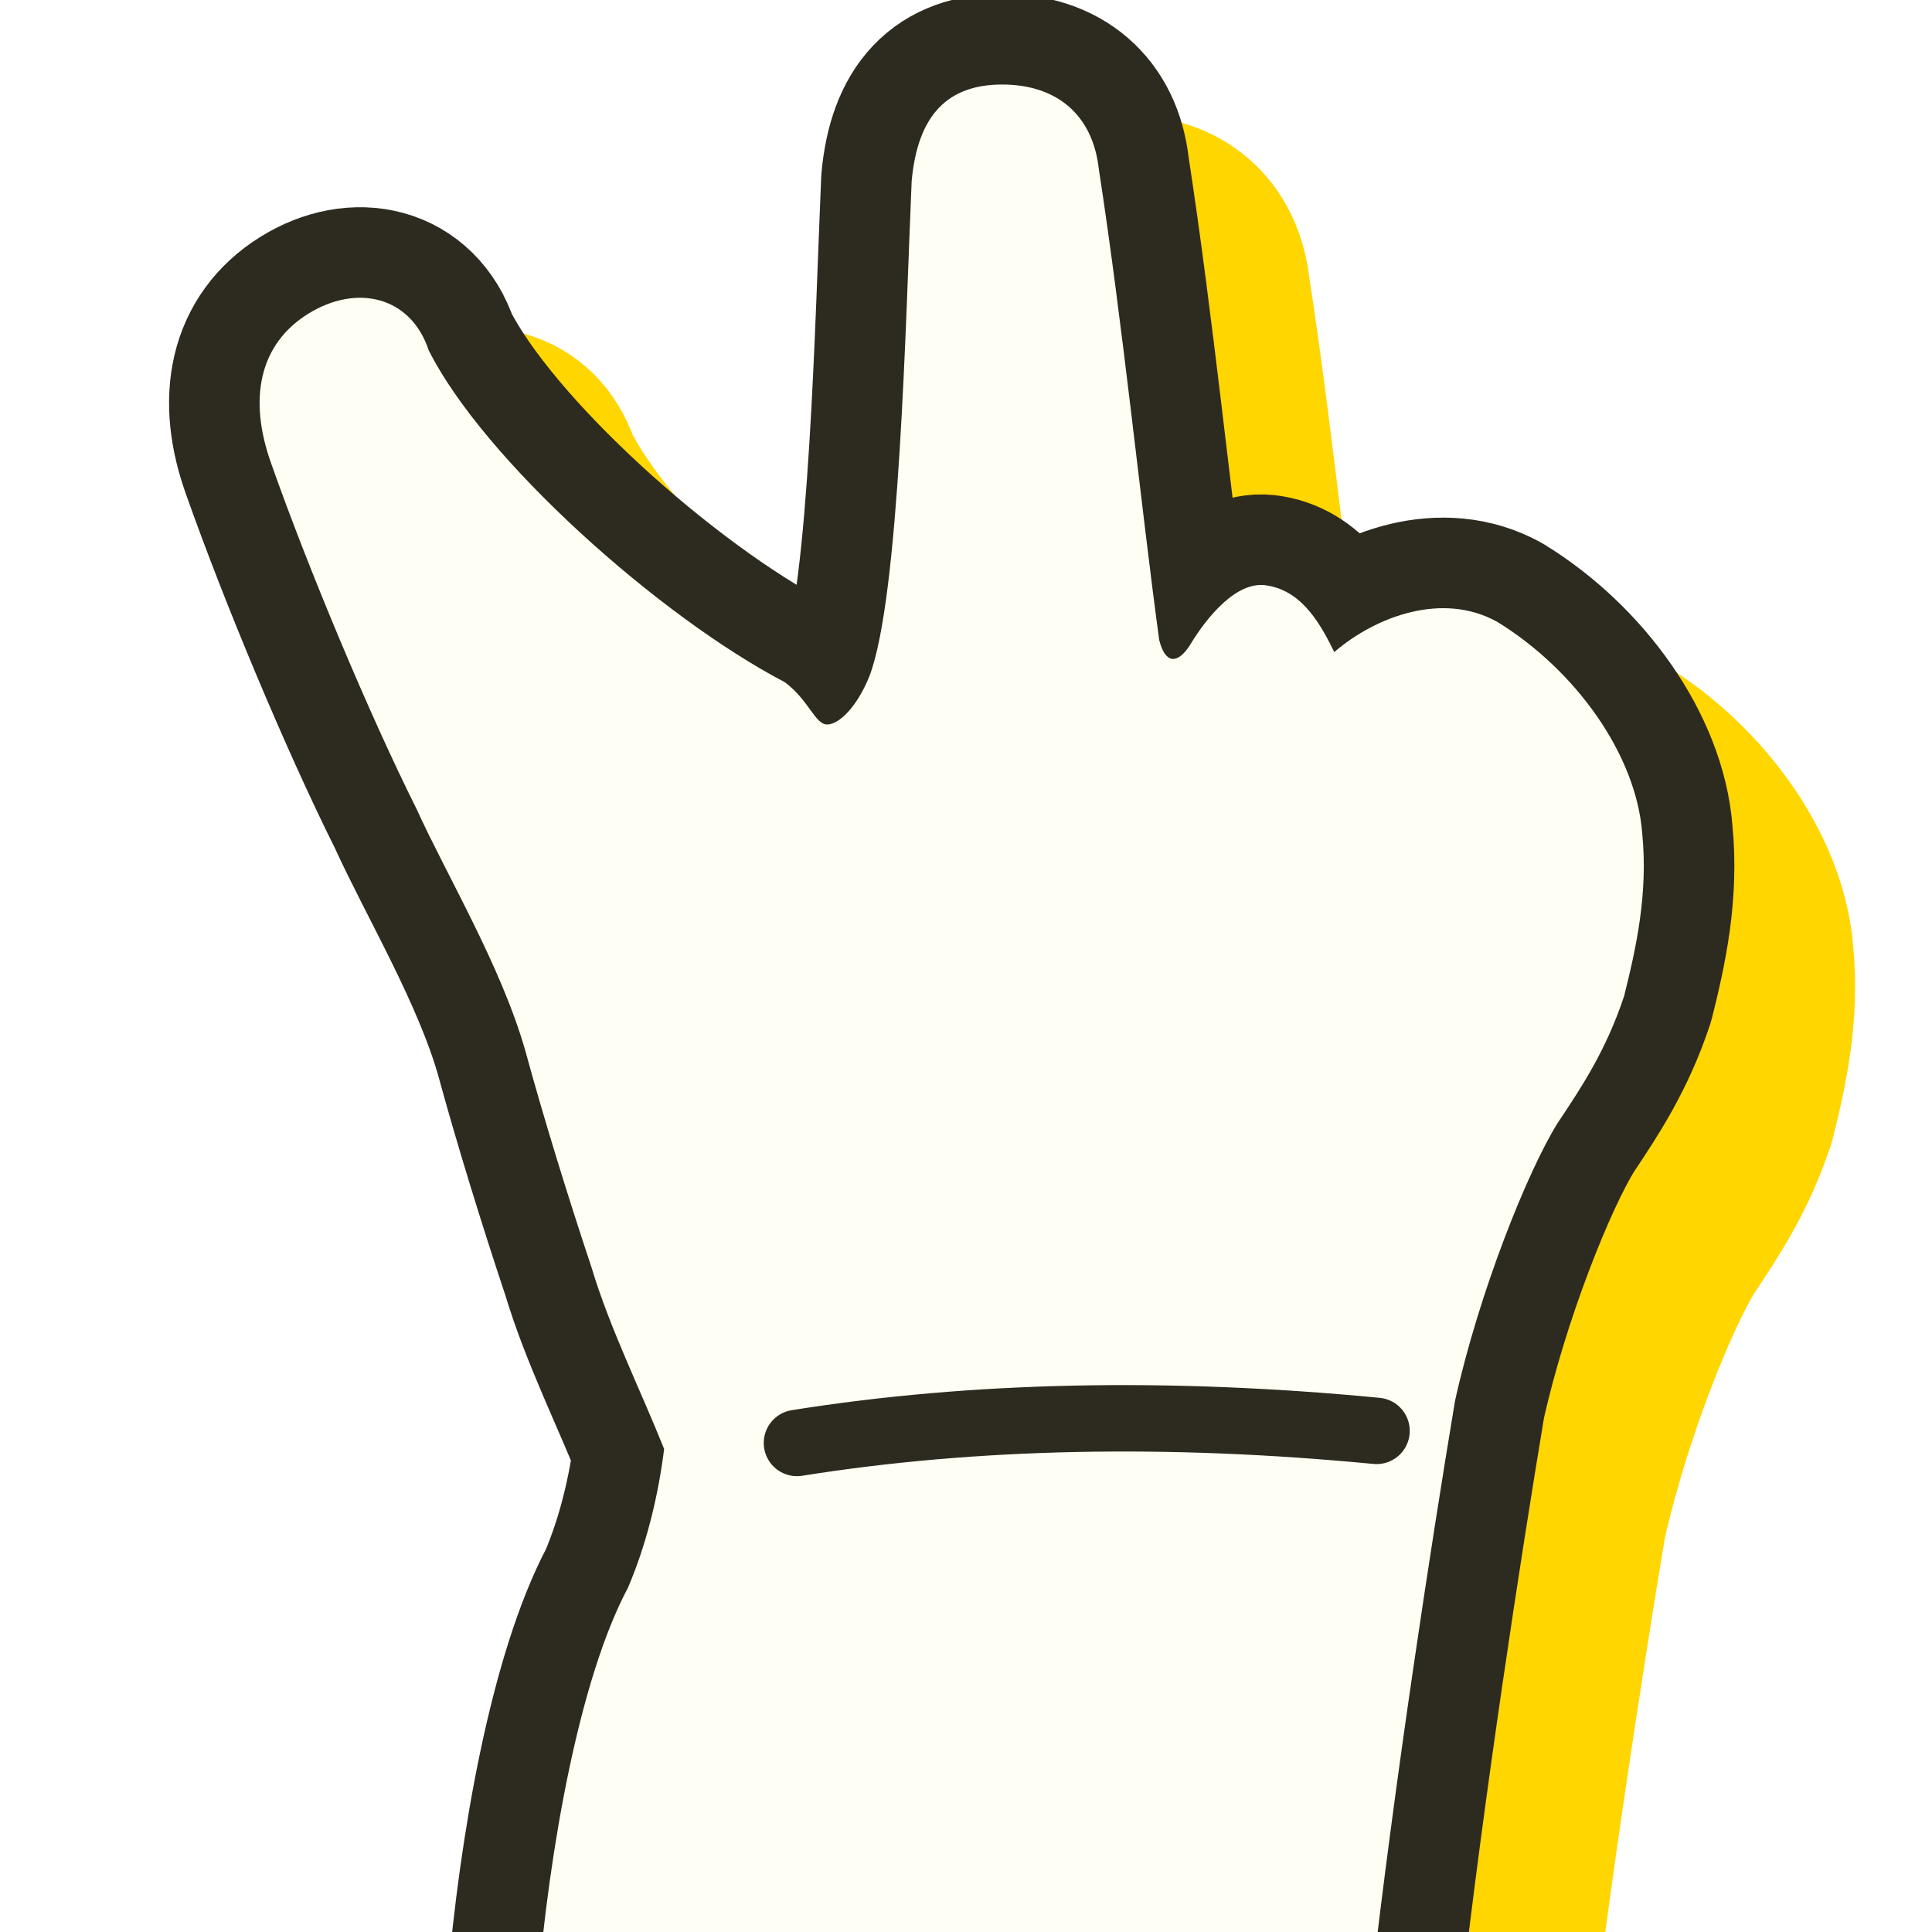
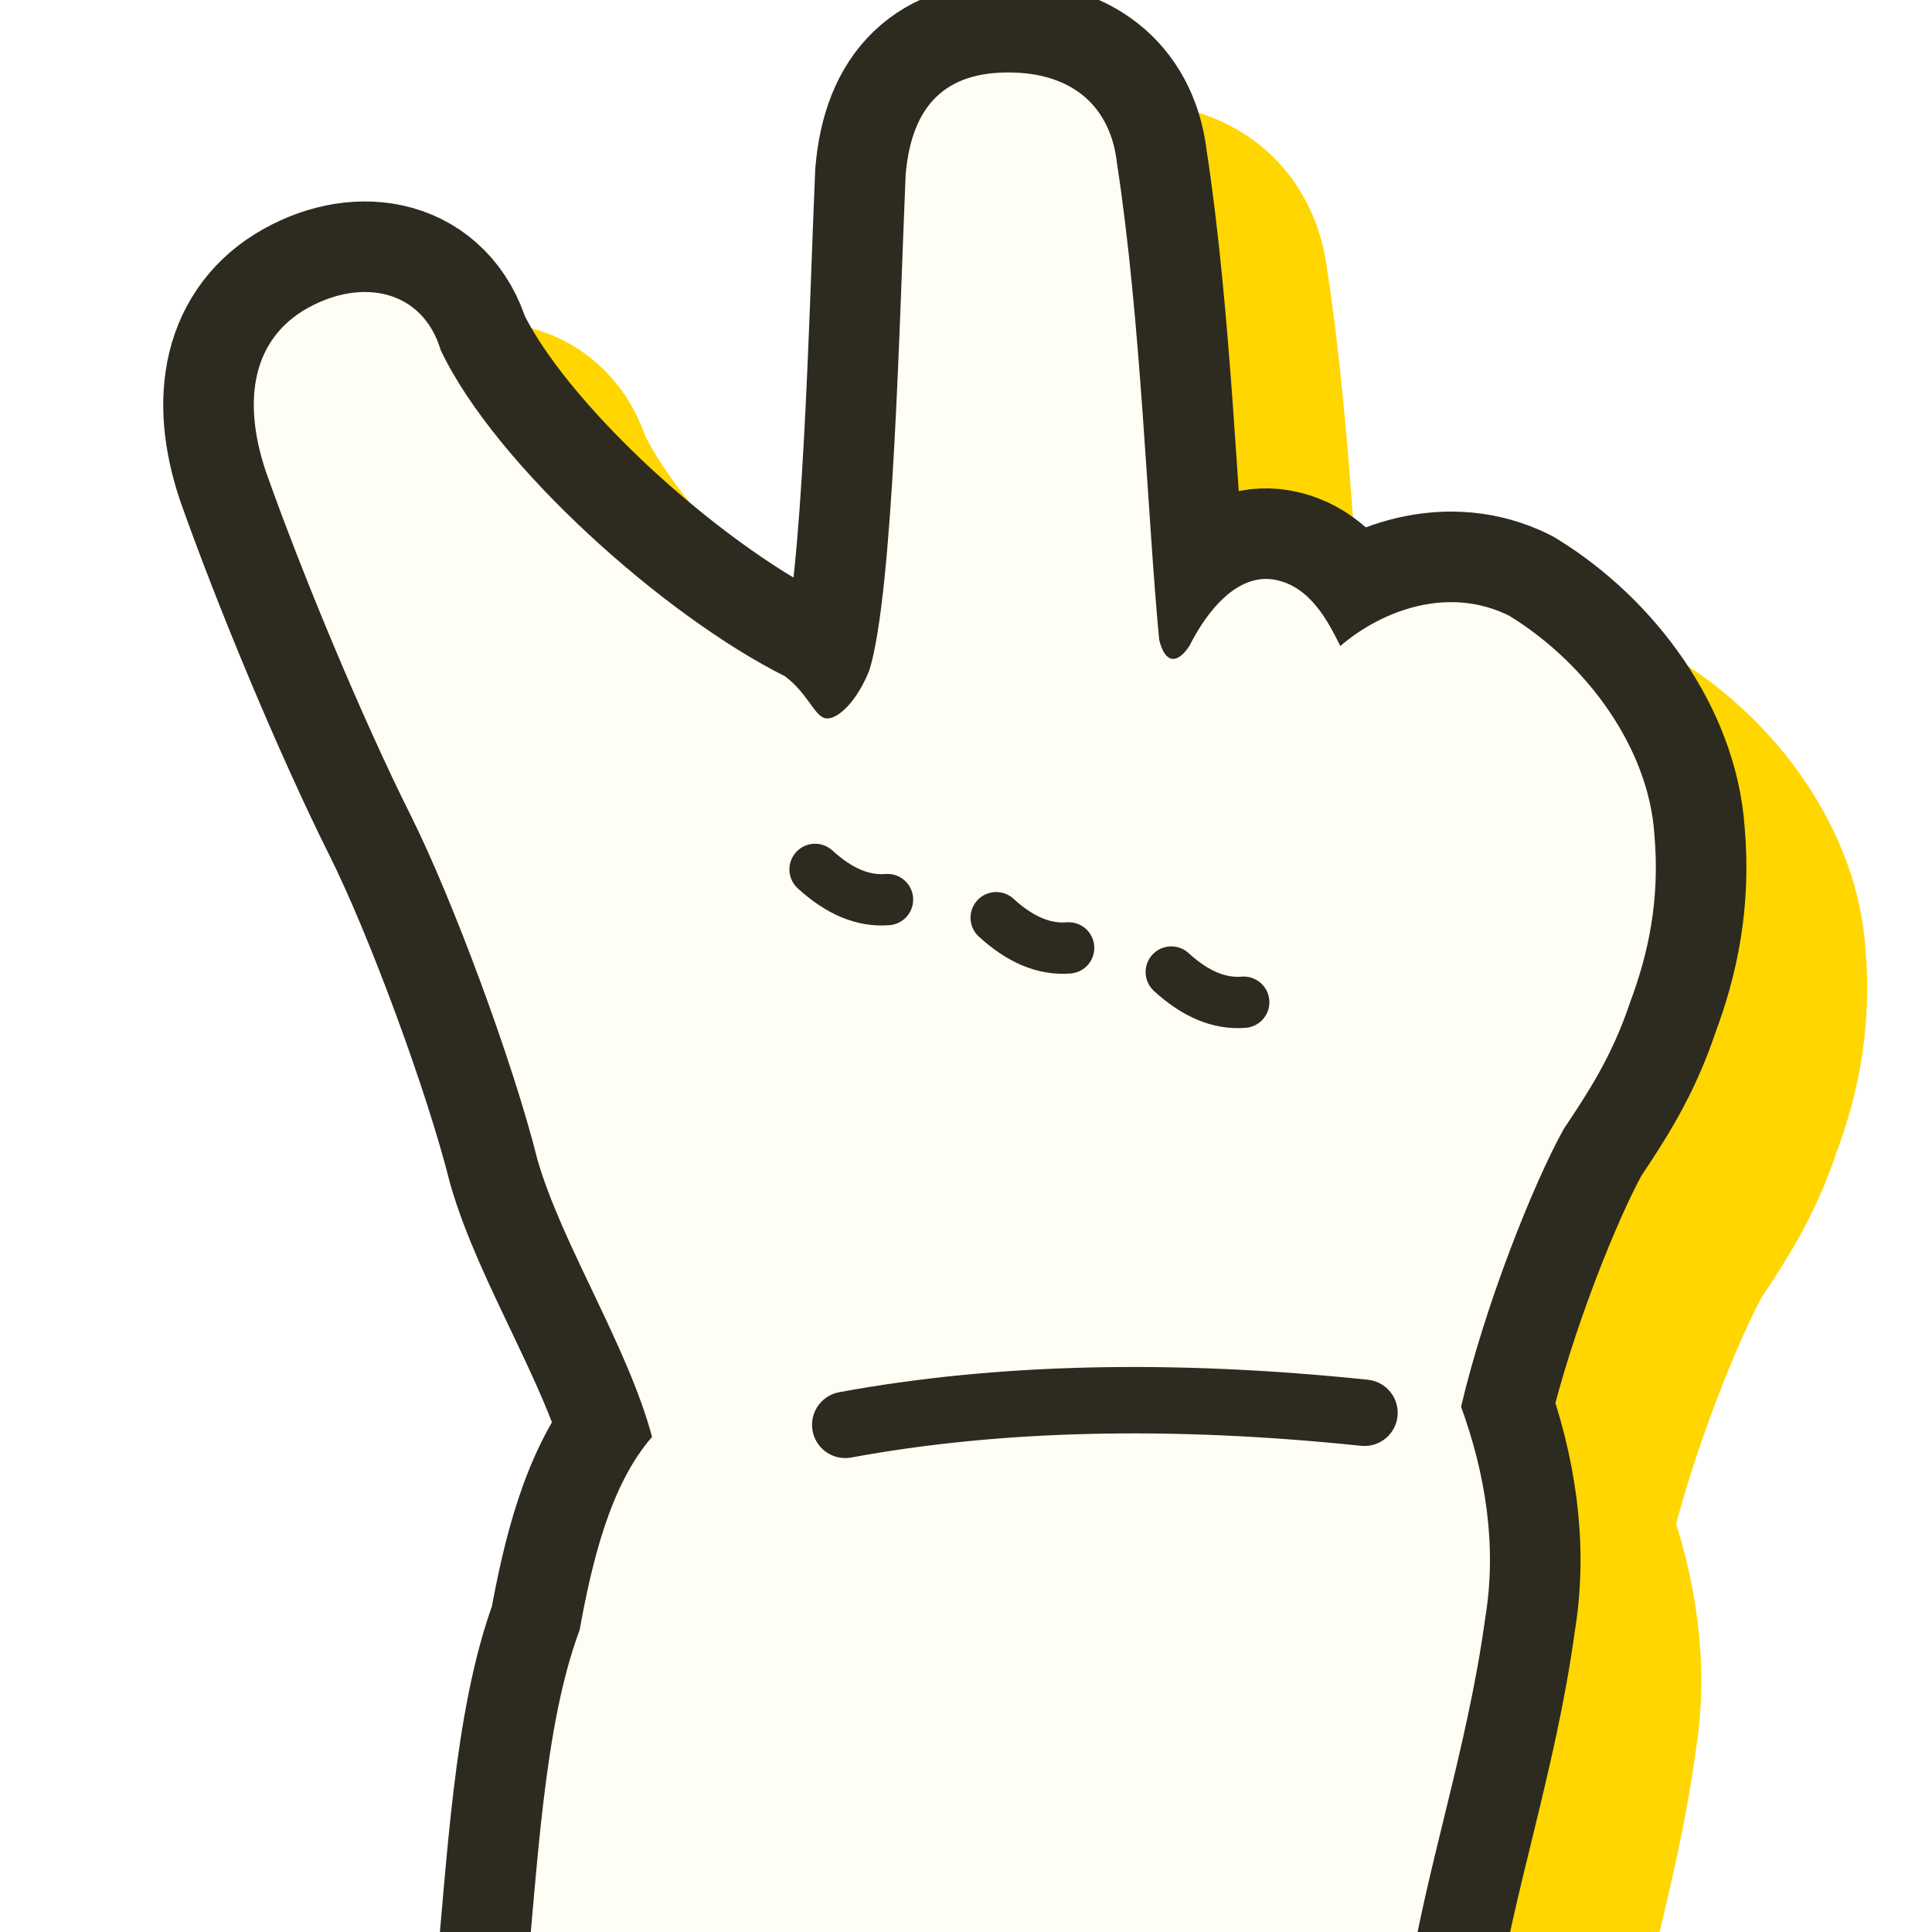
<svg xmlns="http://www.w3.org/2000/svg" viewBox="0 0 32 32">
  <defs>
-     <path id="cr-logo-hand" d="M 16.6 1.4 C 17.5 1.4 18.1 1.9 18.2 2.8 C 18.6 5.4 18.9 8.4 19.2 10.6 C 19.3 11.0 19.5 11.0 19.7 10.7 C 20.0 10.2 20.5 9.6 21.0 9.7 C 21.6 9.8 21.9 10.4 22.1 10.8 C 22.8 10.2 23.9 9.8 24.8 10.3 C 26.1 11.1 27.1 12.5 27.2 13.8 C 27.3 14.8 27.1 15.7 26.9 16.5 C 26.6 17.4 26.2 18.0 25.8 18.6 C 25.3 19.4 24.5 21.4 24.1 23.2 C 23.7 25.6 23.1 29.5 22.7 33 L 8.9 33 C 9.1 30.6 9.6 27.8 10.4 26.3 C 10.7 25.6 10.9 24.8 11.0 24.0 C 10.6 23.0 10.1 22.0 9.8 21.0 C 9.4 19.8 9.0 18.5 8.7 17.4 C 8.3 16.0 7.4 14.5 6.9 13.4 C 6.1 11.8 5.1 9.4 4.5 7.7 C 4.1 6.6 4.3 5.7 5.1 5.2 C 5.9 4.7 6.8 4.9 7.1 5.8 C 8.0 7.6 10.9 10.2 13.0 11.3 C 13.4 11.6 13.5 12.0 13.7 12.0 C 13.9 12.0 14.2 11.7 14.4 11.2 C 14.9 9.9 15.0 5.3 15.1 3.0 C 15.2 1.9 15.7 1.4 16.6 1.4 Z" />
+     <path id="cr-logo-hand" d="M 16.7 1.2 C 17.8 1.2 18.4 1.8 18.5 2.7 C 18.9 5.3 19.0 8.5 19.2 10.6 C 19.3 11.0 19.5 11.0 19.7 10.7 C 20.0 10.1 20.5 9.5 21.1 9.6 C 21.7 9.7 22.0 10.3 22.2 10.7 C 22.9 10.1 24.0 9.7 25.0 10.2 C 26.3 11.0 27.3 12.4 27.4 13.8 C 27.5 14.9 27.3 15.8 27.0 16.6 C 26.7 17.5 26.3 18.1 25.9 18.7 C 25.4 19.6 24.6 21.6 24.2 23.3 C 24.6 24.4 24.8 25.6 24.6 26.8 C 24.3 29.0 23.6 31.0 23.3 33 L 8.7 33 C 8.9 31.0 9.0 28.6 9.6 27.0 C 9.8 25.9 10.1 24.6 10.8 23.8 C 10.4 22.3 9.3 20.6 8.9 19.2 C 8.5 17.6 7.5 14.9 6.8 13.5 C 6.0 11.9 5.0 9.5 4.4 7.8 C 4.0 6.6 4.2 5.6 5.1 5.1 C 6.0 4.6 7.0 4.8 7.3 5.8 C 8.2 7.7 11.0 10.2 13.0 11.2 C 13.4 11.5 13.5 11.9 13.7 11.9 C 13.9 11.9 14.2 11.6 14.4 11.1 C 14.8 9.8 14.9 5.2 15.0 2.9 C 15.1 1.7 15.7 1.2 16.7 1.2 Z" />
  </defs>
  <use href="#cr-logo-hand" transform="translate(2 2)" fill="#ffd600" stroke="#ffd600" stroke-width="3" stroke-linejoin="round" />
  <use href="#cr-logo-hand" fill="#2d2a20" stroke="#2d2a20" stroke-width="3" stroke-linejoin="round" />
  <use href="#cr-logo-hand" fill="#fffef5" />
-   <path d="M 13.2 23.9 Q 17.6 23.2 22.8 23.7" fill="none" stroke="#2d2a20" stroke-width="1.1" stroke-linecap="round" />
+   <path d="M 13.5 14.4 q 0.6 0.55 1.2 0.5 M 16.5 15.2 q 0.6 0.55 1.2 0.5 M 19.4 16.1 q 0.6 0.55 1.2 0.5" fill="none" stroke="#2d2a20" stroke-width="0.85" stroke-linecap="round" />
+   <path d="M 14.0 23.6 Q 17.8 22.9 22.6 23.4" fill="none" stroke="#2d2a20" stroke-width="1.1" stroke-linecap="round" />
</svg>
